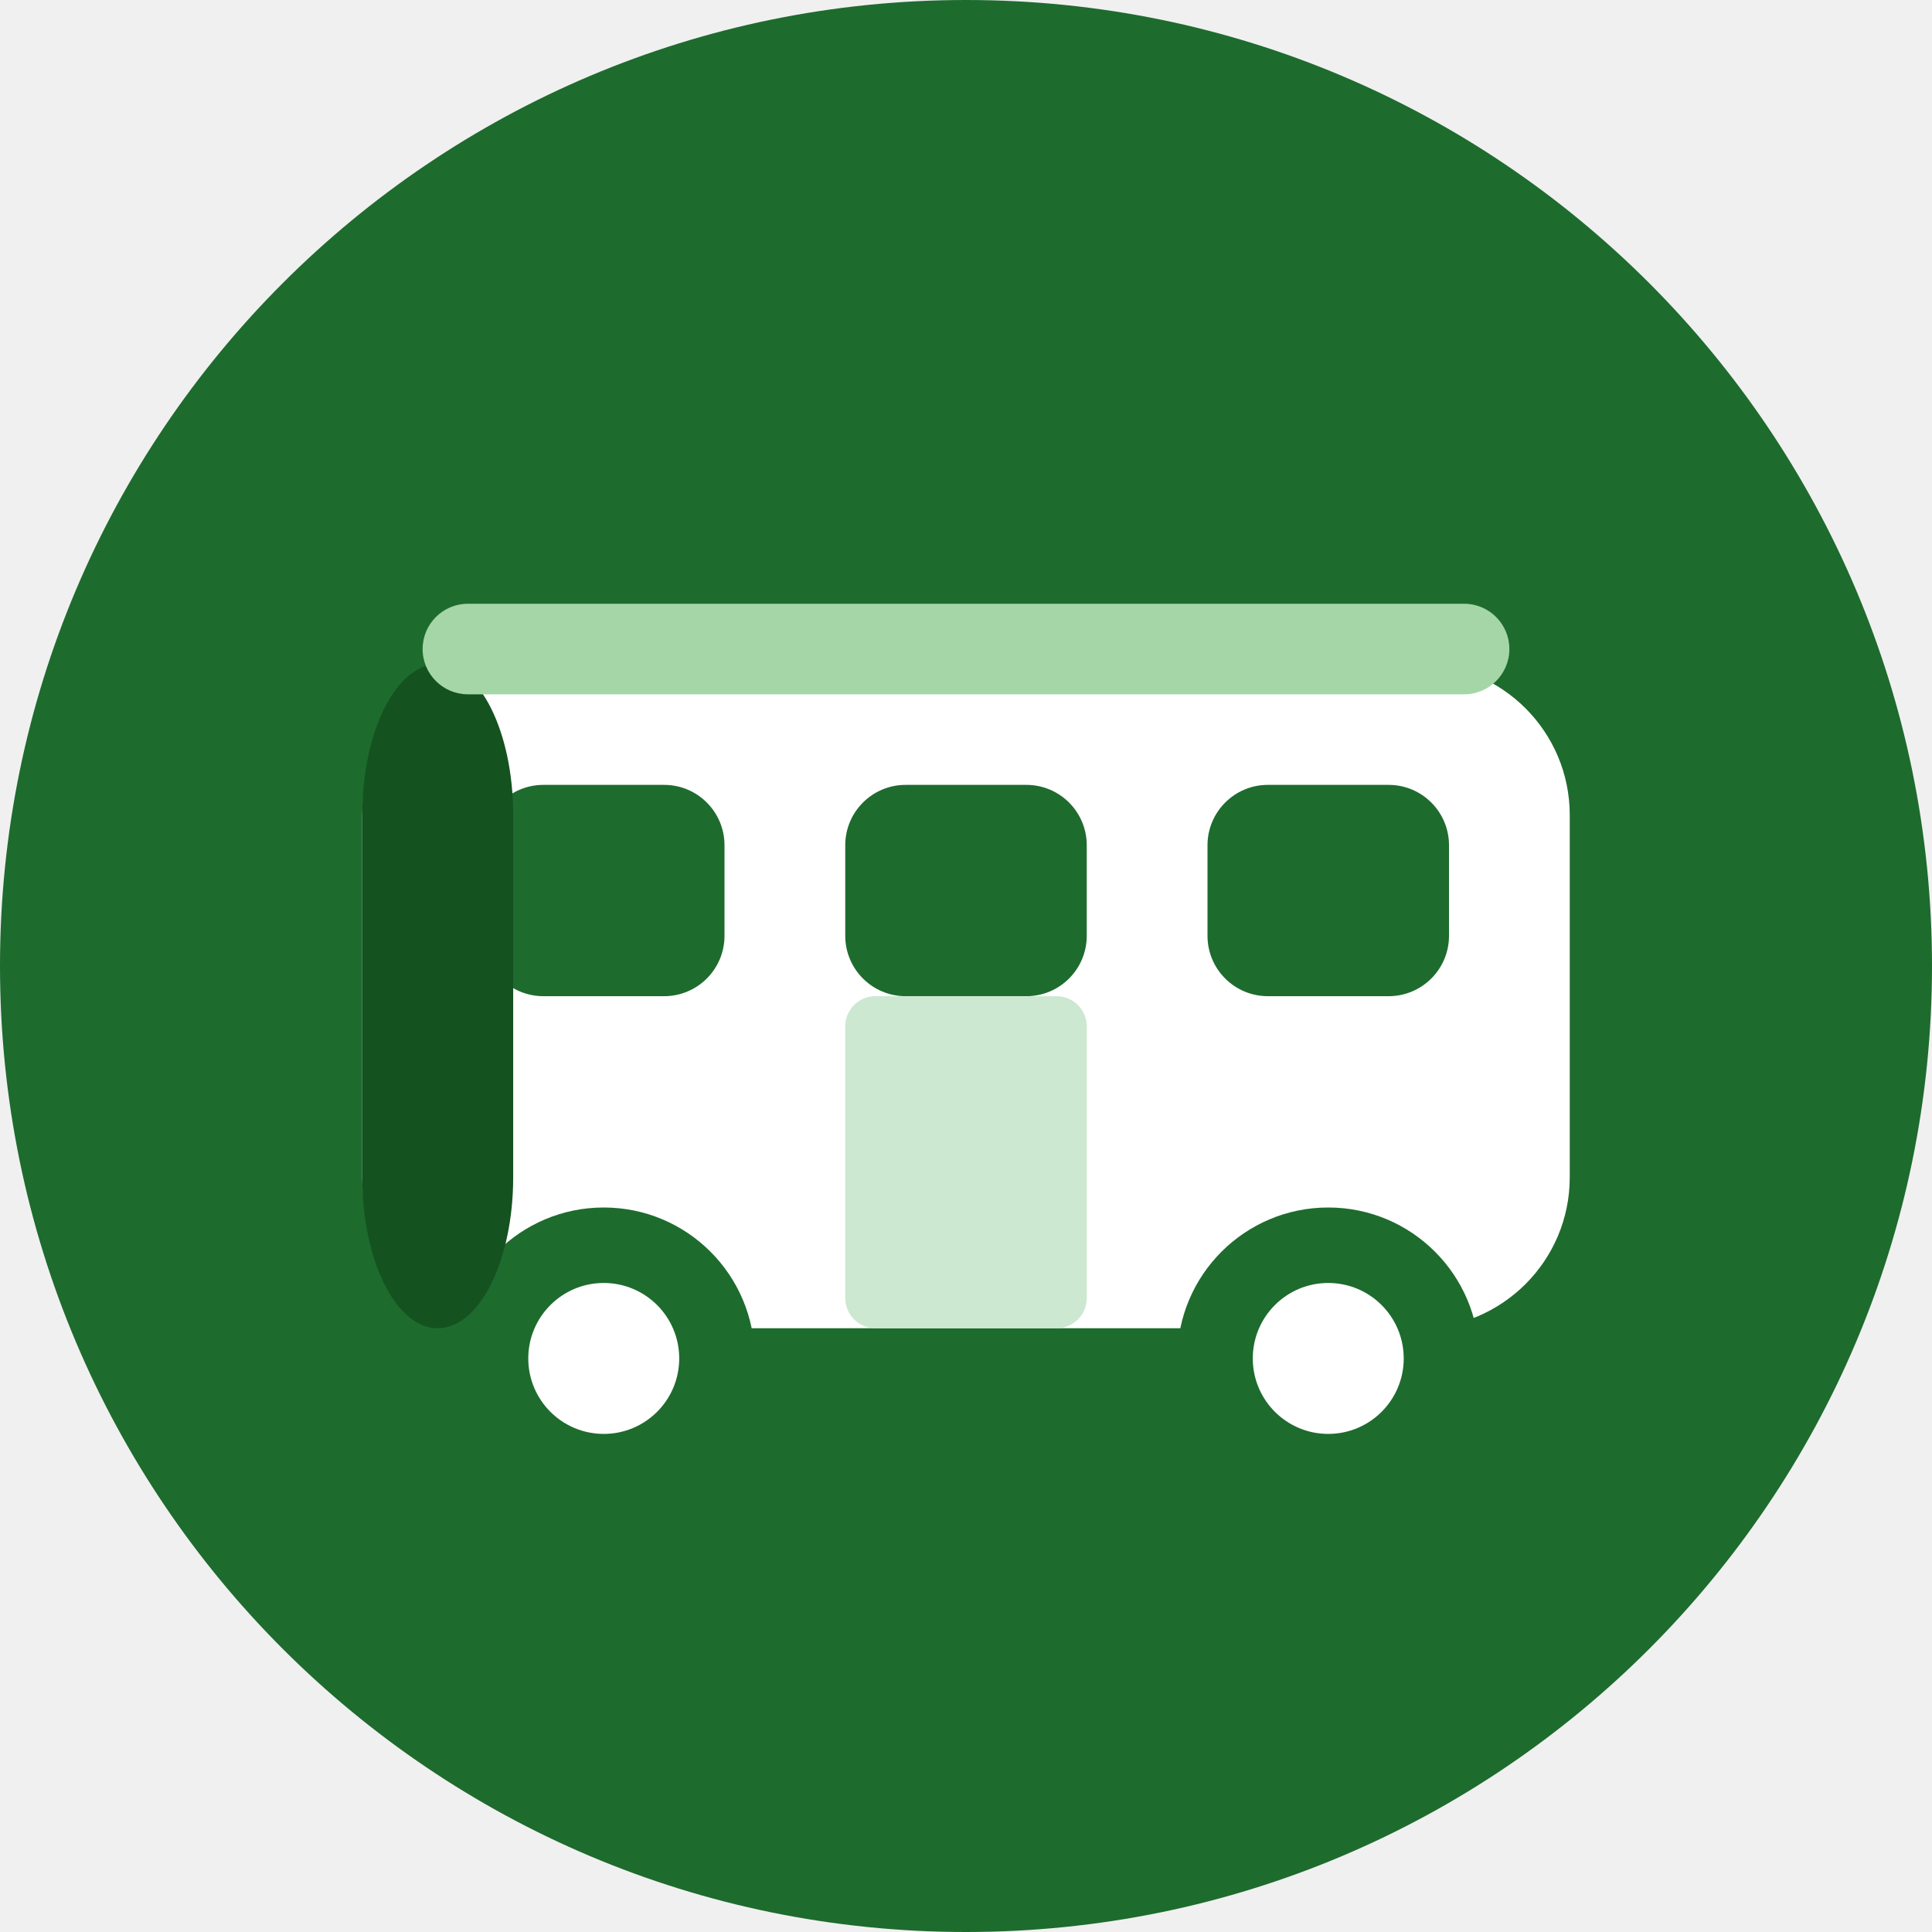
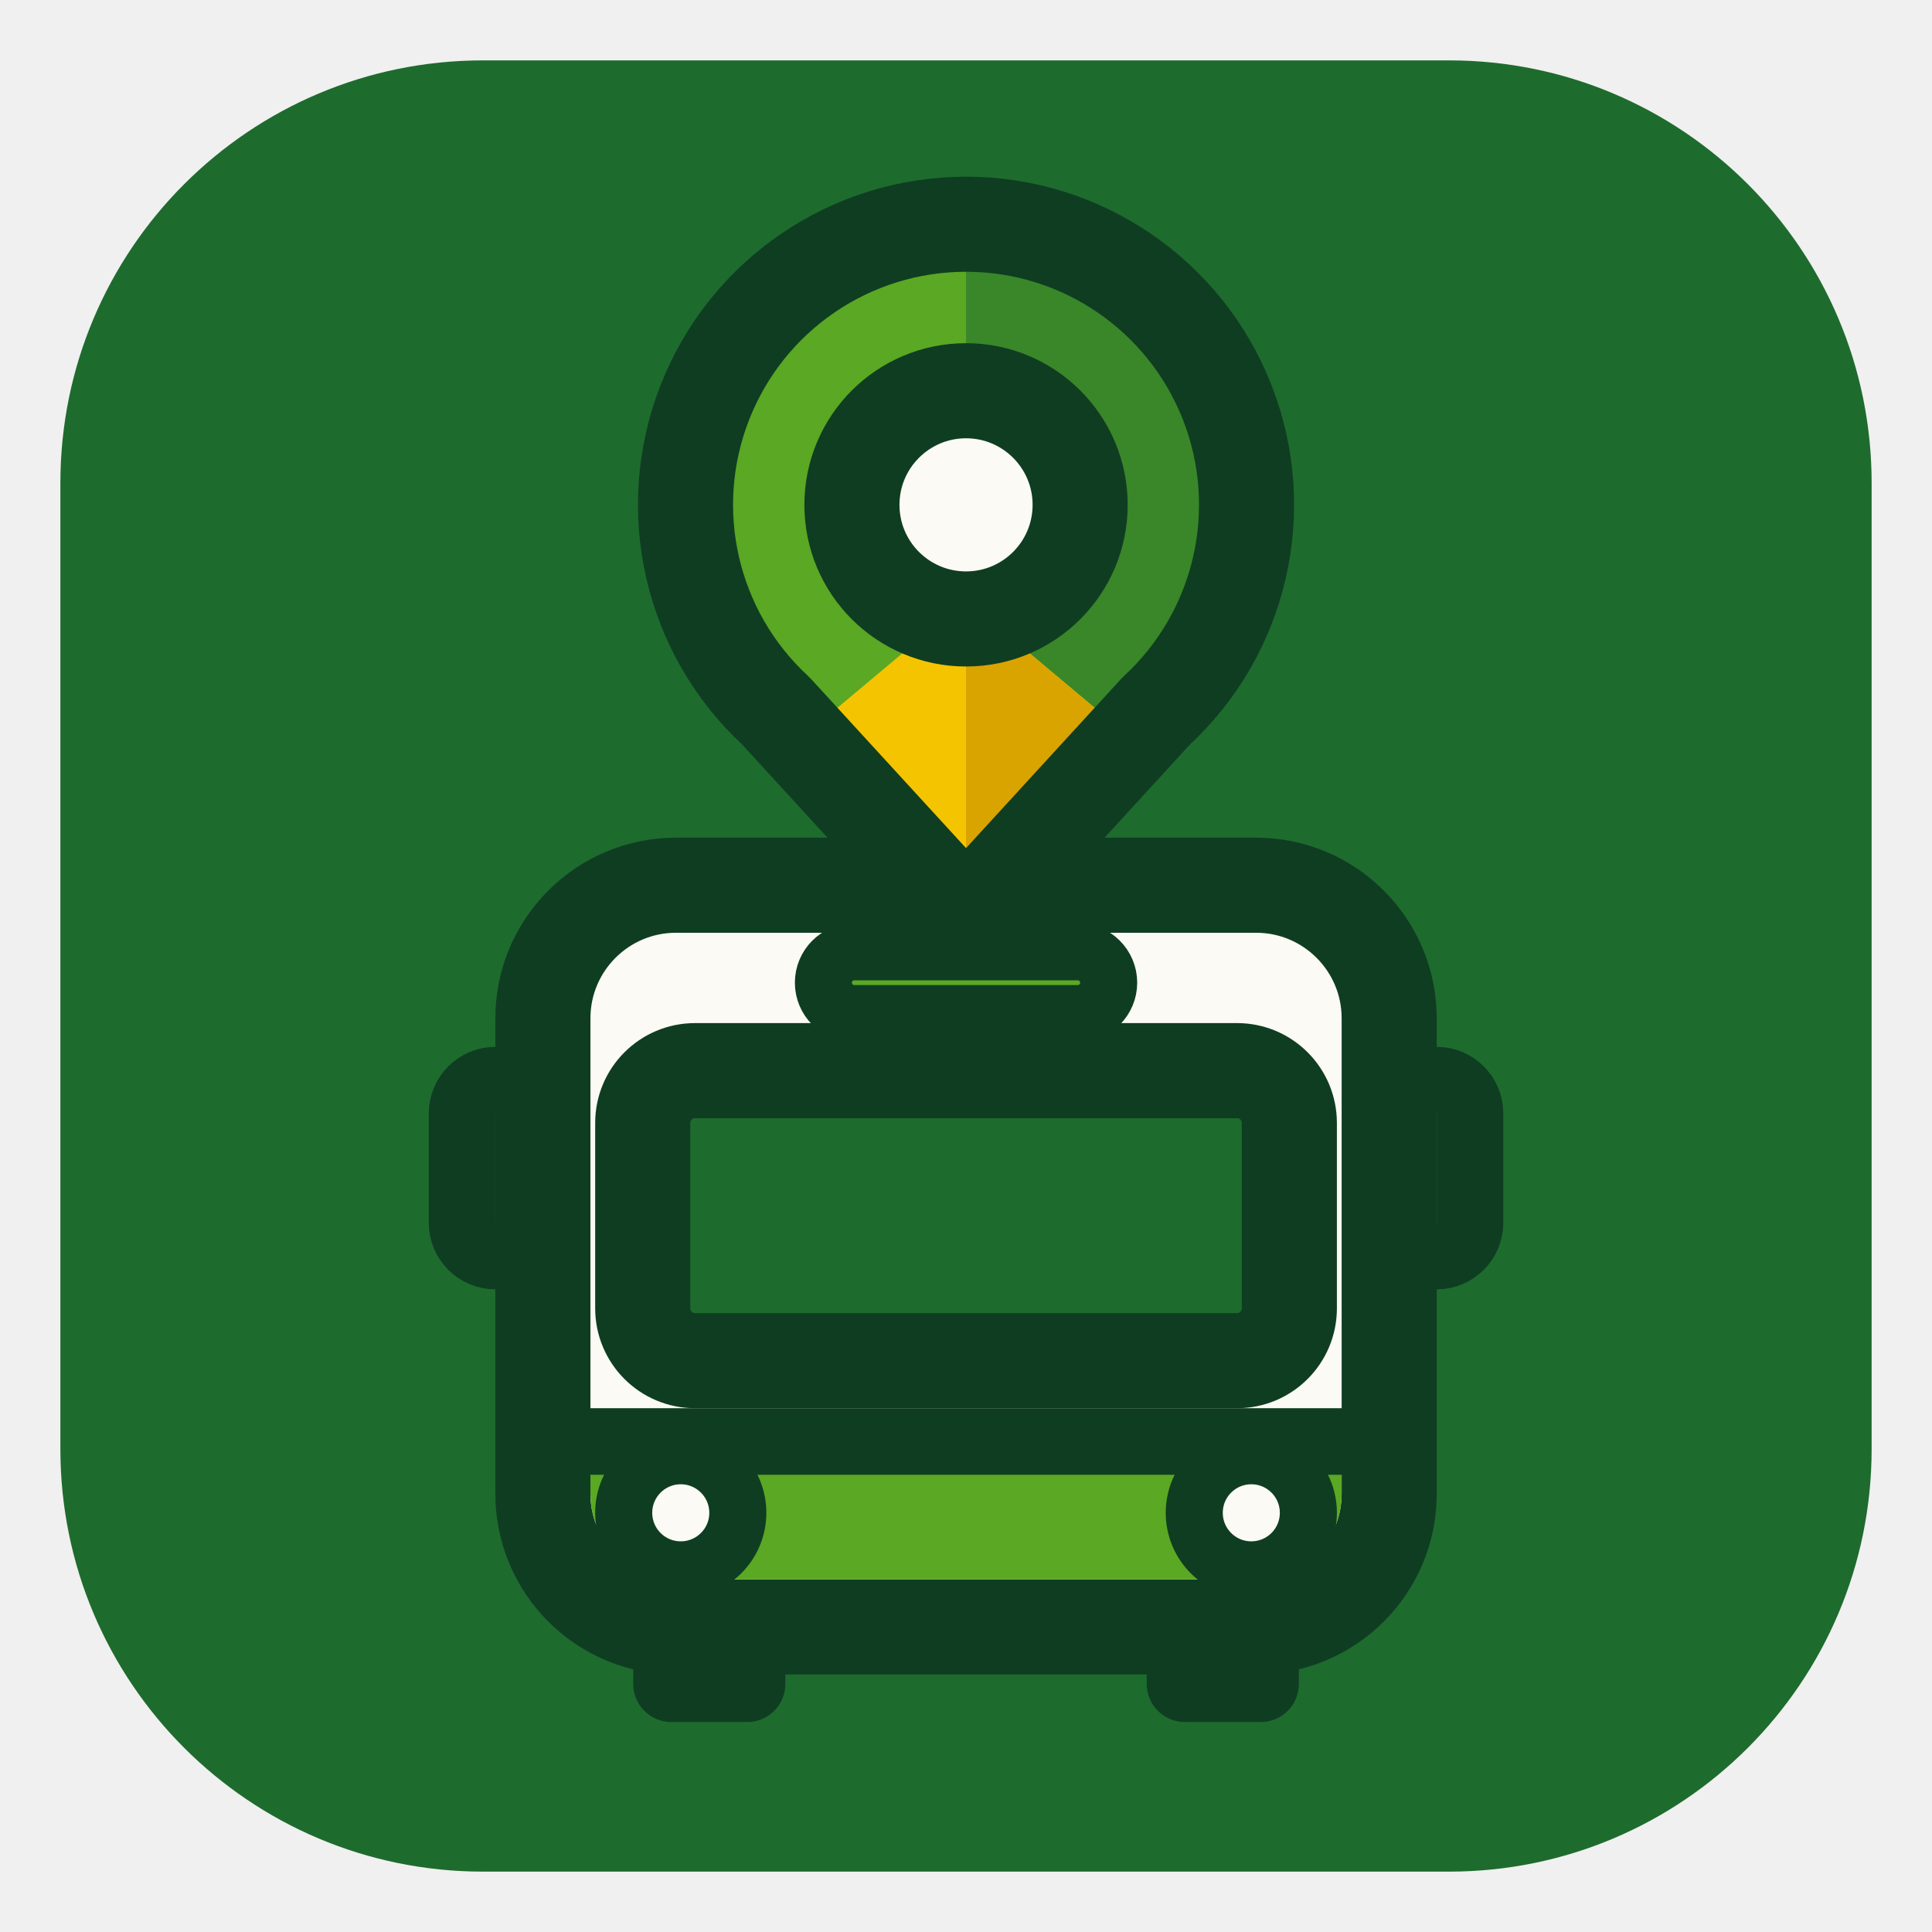
- <svg xmlns="http://www.w3.org/2000/svg" viewBox="0 0 64 64">
-   <circle cx="32" cy="32" r="32" fill="#1e6b2e" />
-   <rect x="12" y="22" width="40" height="22" rx="5" fill="#ffffff" />
-   <rect x="16" y="26" width="8" height="7" rx="2" fill="#1e6b2e" />
-   <rect x="28" y="26" width="8" height="7" rx="2" fill="#1e6b2e" />
-   <rect x="40" y="26" width="8" height="7" rx="2" fill="#1e6b2e" />
-   <rect x="28" y="33" width="8" height="11" rx="1" fill="#cce8d0" />
-   <circle cx="20" cy="45" r="5" fill="#1e6b2e" />
-   <circle cx="20" cy="45" r="2.5" fill="#ffffff" />
-   <circle cx="44" cy="45" r="5" fill="#1e6b2e" />
-   <circle cx="44" cy="45" r="2.5" fill="#ffffff" />
-   <rect x="12" y="22" width="5" height="22" rx="5" fill="#145220" />
-   <rect x="14" y="20" width="36" height="3" rx="1.5" fill="#a5d6a7" />
+ <svg xmlns="http://www.w3.org/2000/svg" viewBox="0 0 1024 1024">
+   <rect x="32" y="32" width="960" height="960" rx="224" fill="#1e6b2e" />
+   <g transform="translate(-133.1 -133.1) scale(1.26)">
+     <rect x="300" y="560" width="32" height="74" rx="14" fill="#5aa823" stroke="#0f3d22" stroke-width="28" />
+     <rect x="692" y="560" width="32" height="74" rx="14" fill="#5aa823" stroke="#0f3d22" stroke-width="28" />
+     <rect x="372" y="760" width="64" height="70" rx="16" fill="#0f3d22" />
+     <rect x="588" y="760" width="64" height="70" rx="16" fill="#0f3d22" />
+     <rect x="334" y="478" width="356" height="312" rx="56" fill="#fbfaf4" stroke="#0f3d22" stroke-width="40" />
+     <path d="M354.0,712 H670.0 V734 a36.0,36.0 0 0 1 -36.0,36.0 H390 a36.0,36.0 0 0 1 -36.0,-36.0 Z" fill="#5aa823" />
+     <line x1="334" y1="712" x2="690" y2="712" stroke="#0f3d22" stroke-width="28" />
+     <rect x="452" y="506" width="120" height="26" rx="13" fill="#5aa823" stroke="#0f3d22" stroke-width="24" />
+     <rect x="376" y="556" width="272" height="122" rx="22" fill="#1e6b2e" stroke="#0f3d22" stroke-width="40" />
+     <circle cx="392" cy="742" r="24" fill="#fbfaf4" stroke="#0f3d22" stroke-width="24" />
+     <circle cx="632" cy="742" r="24" fill="#fbfaf4" stroke="#0f3d22" stroke-width="24" />
+     <clipPath id="pc">
+       <path d="M512,492 L432.0,404.7 A118,118 0 1 1 592.0,404.7 Z" />
+     </clipPath>
+     <path d="M512,492 L432.0,404.7 A118,118 0 1 1 592.0,404.7 Z" fill="#5aa823" />
+     <rect x="512" y="150" width="200" height="400" fill="#1e6b2e" opacity=".55" clip-path="url(#pc)" />
+     <path d="M450,410 L512,358 L574,410 L512,492 Z" fill="#f5c400" clip-path="url(#pc)" />
+     <path d="M512,358 L574,410 L512,492 Z" fill="#d9a400" clip-path="url(#pc)" />
+     <path d="M512,492 L432.0,404.7 A118,118 0 1 1 592.0,404.7 Z" fill="none" stroke="#0f3d22" stroke-width="40" stroke-linejoin="round" />
+     <circle cx="512" cy="318" r="48" fill="#fbfaf4" stroke="#0f3d22" stroke-width="40" />
+   </g>
</svg>
